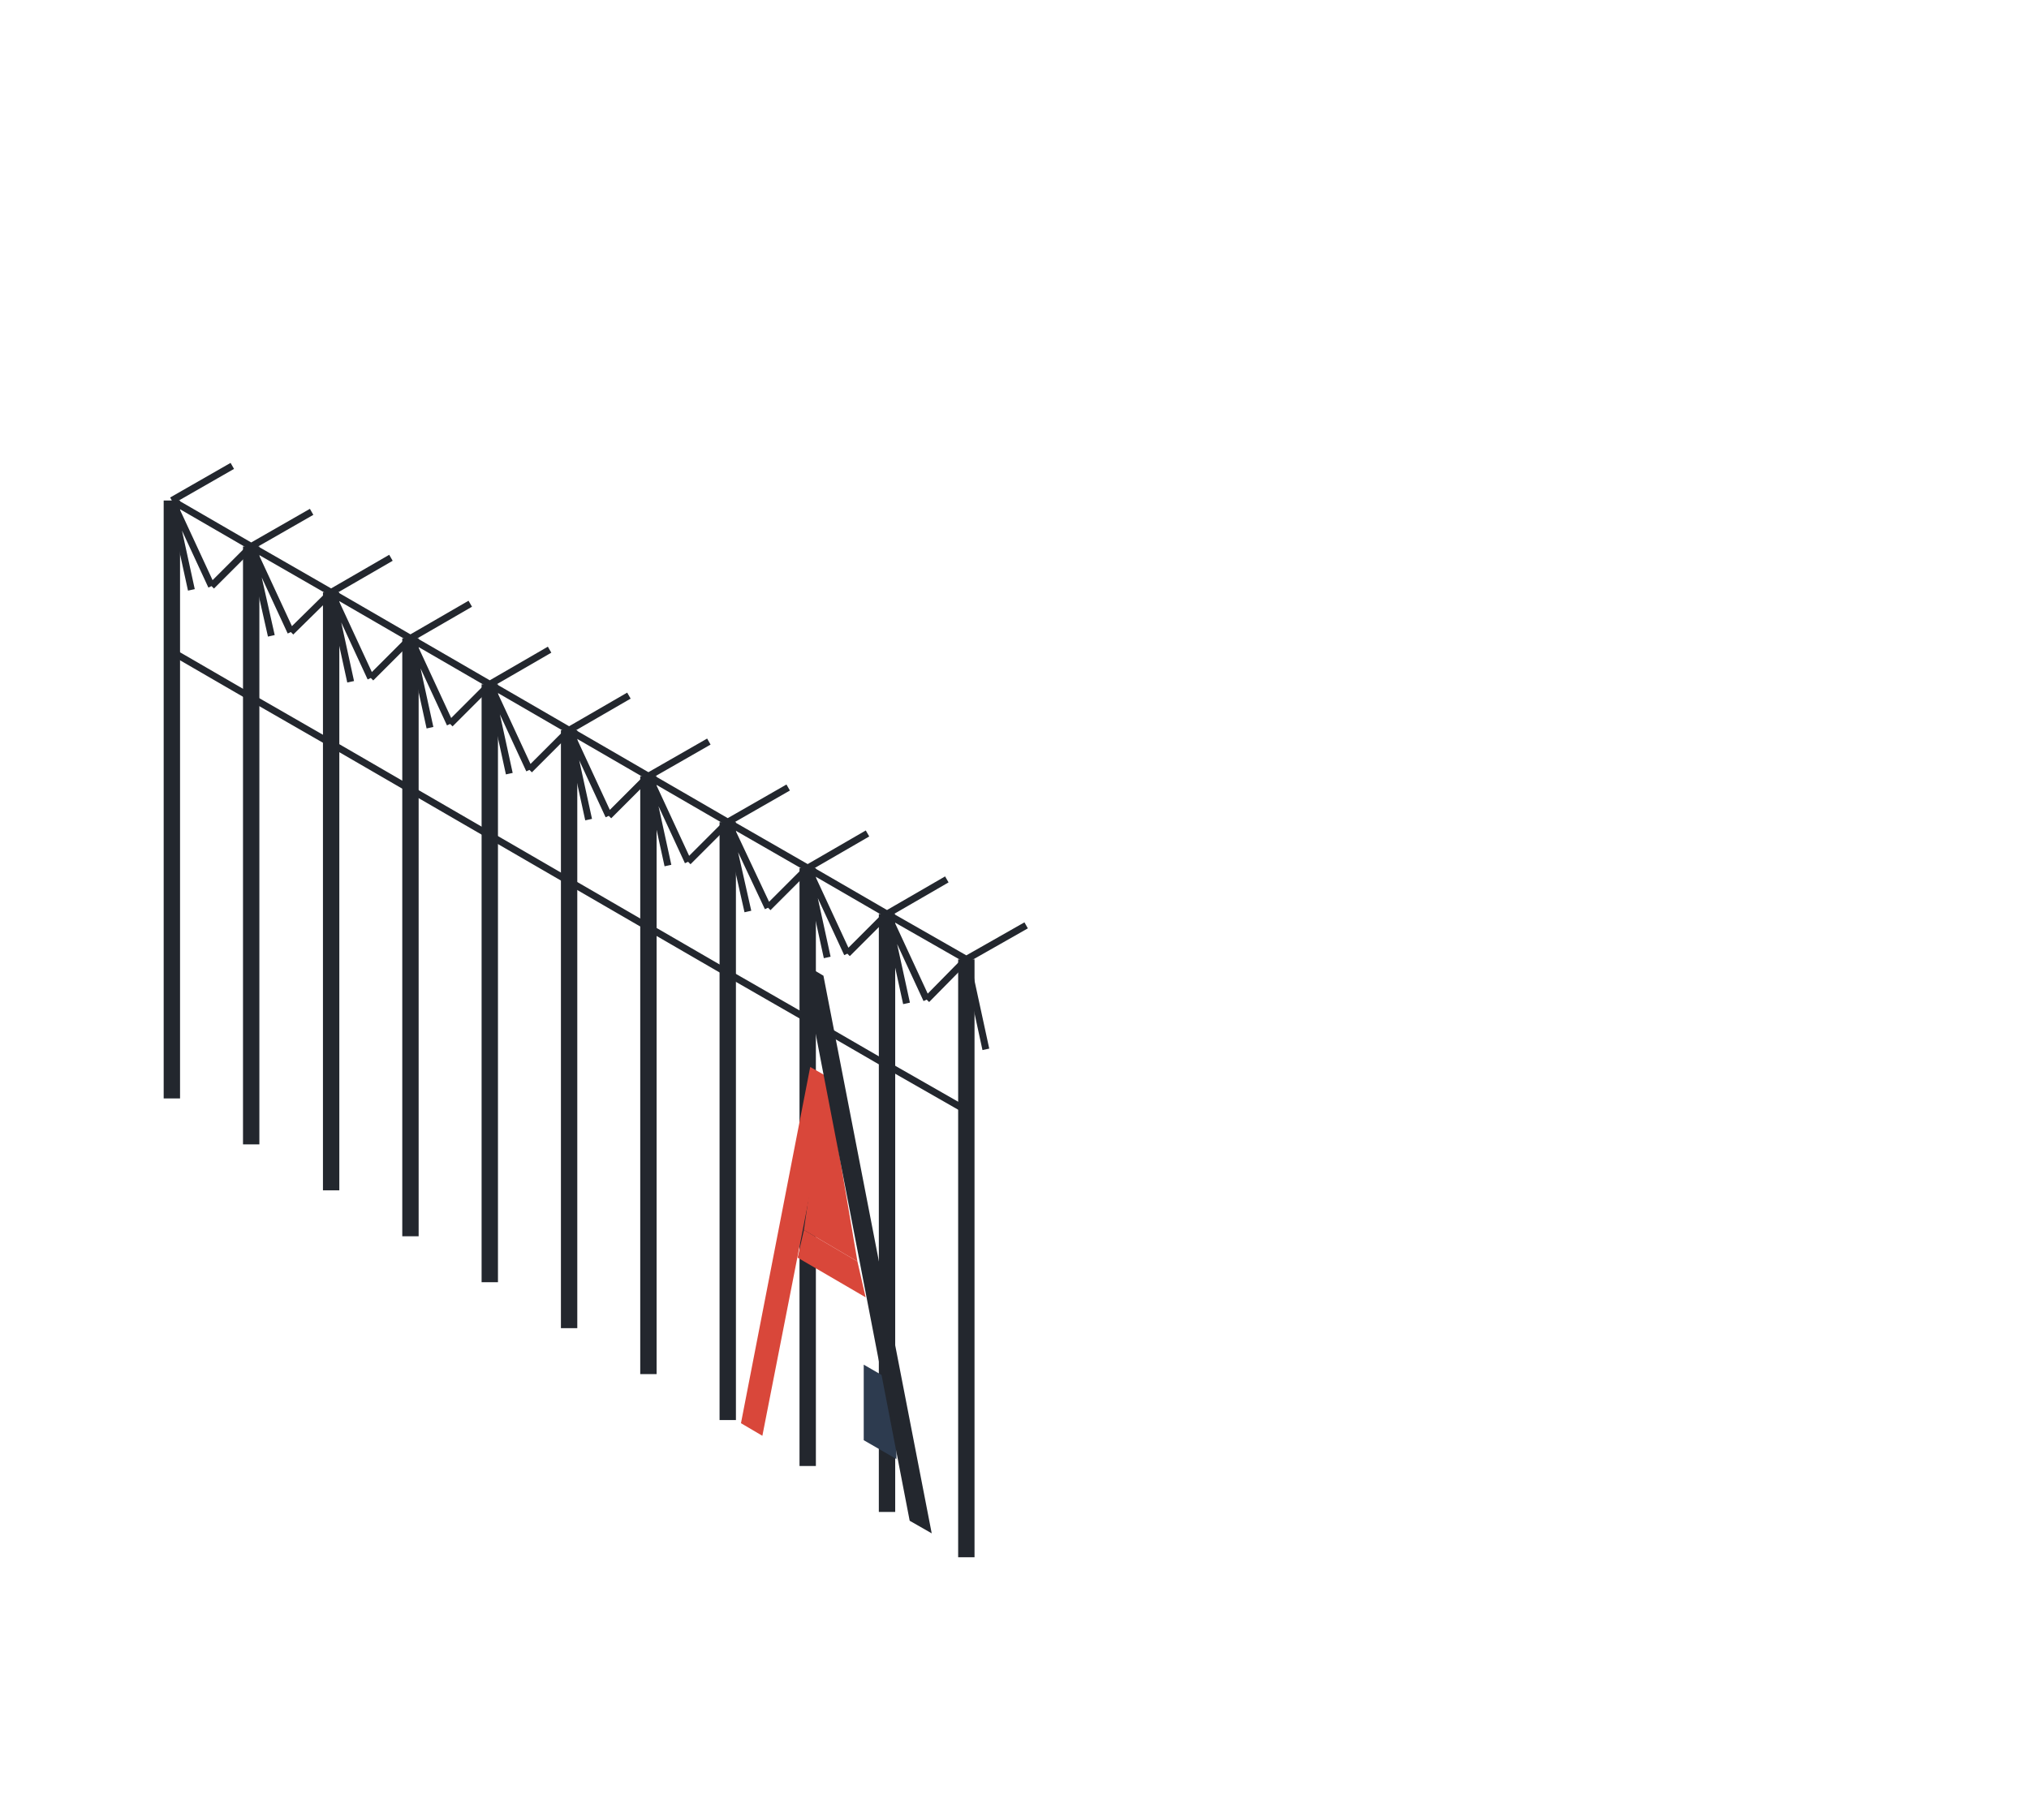
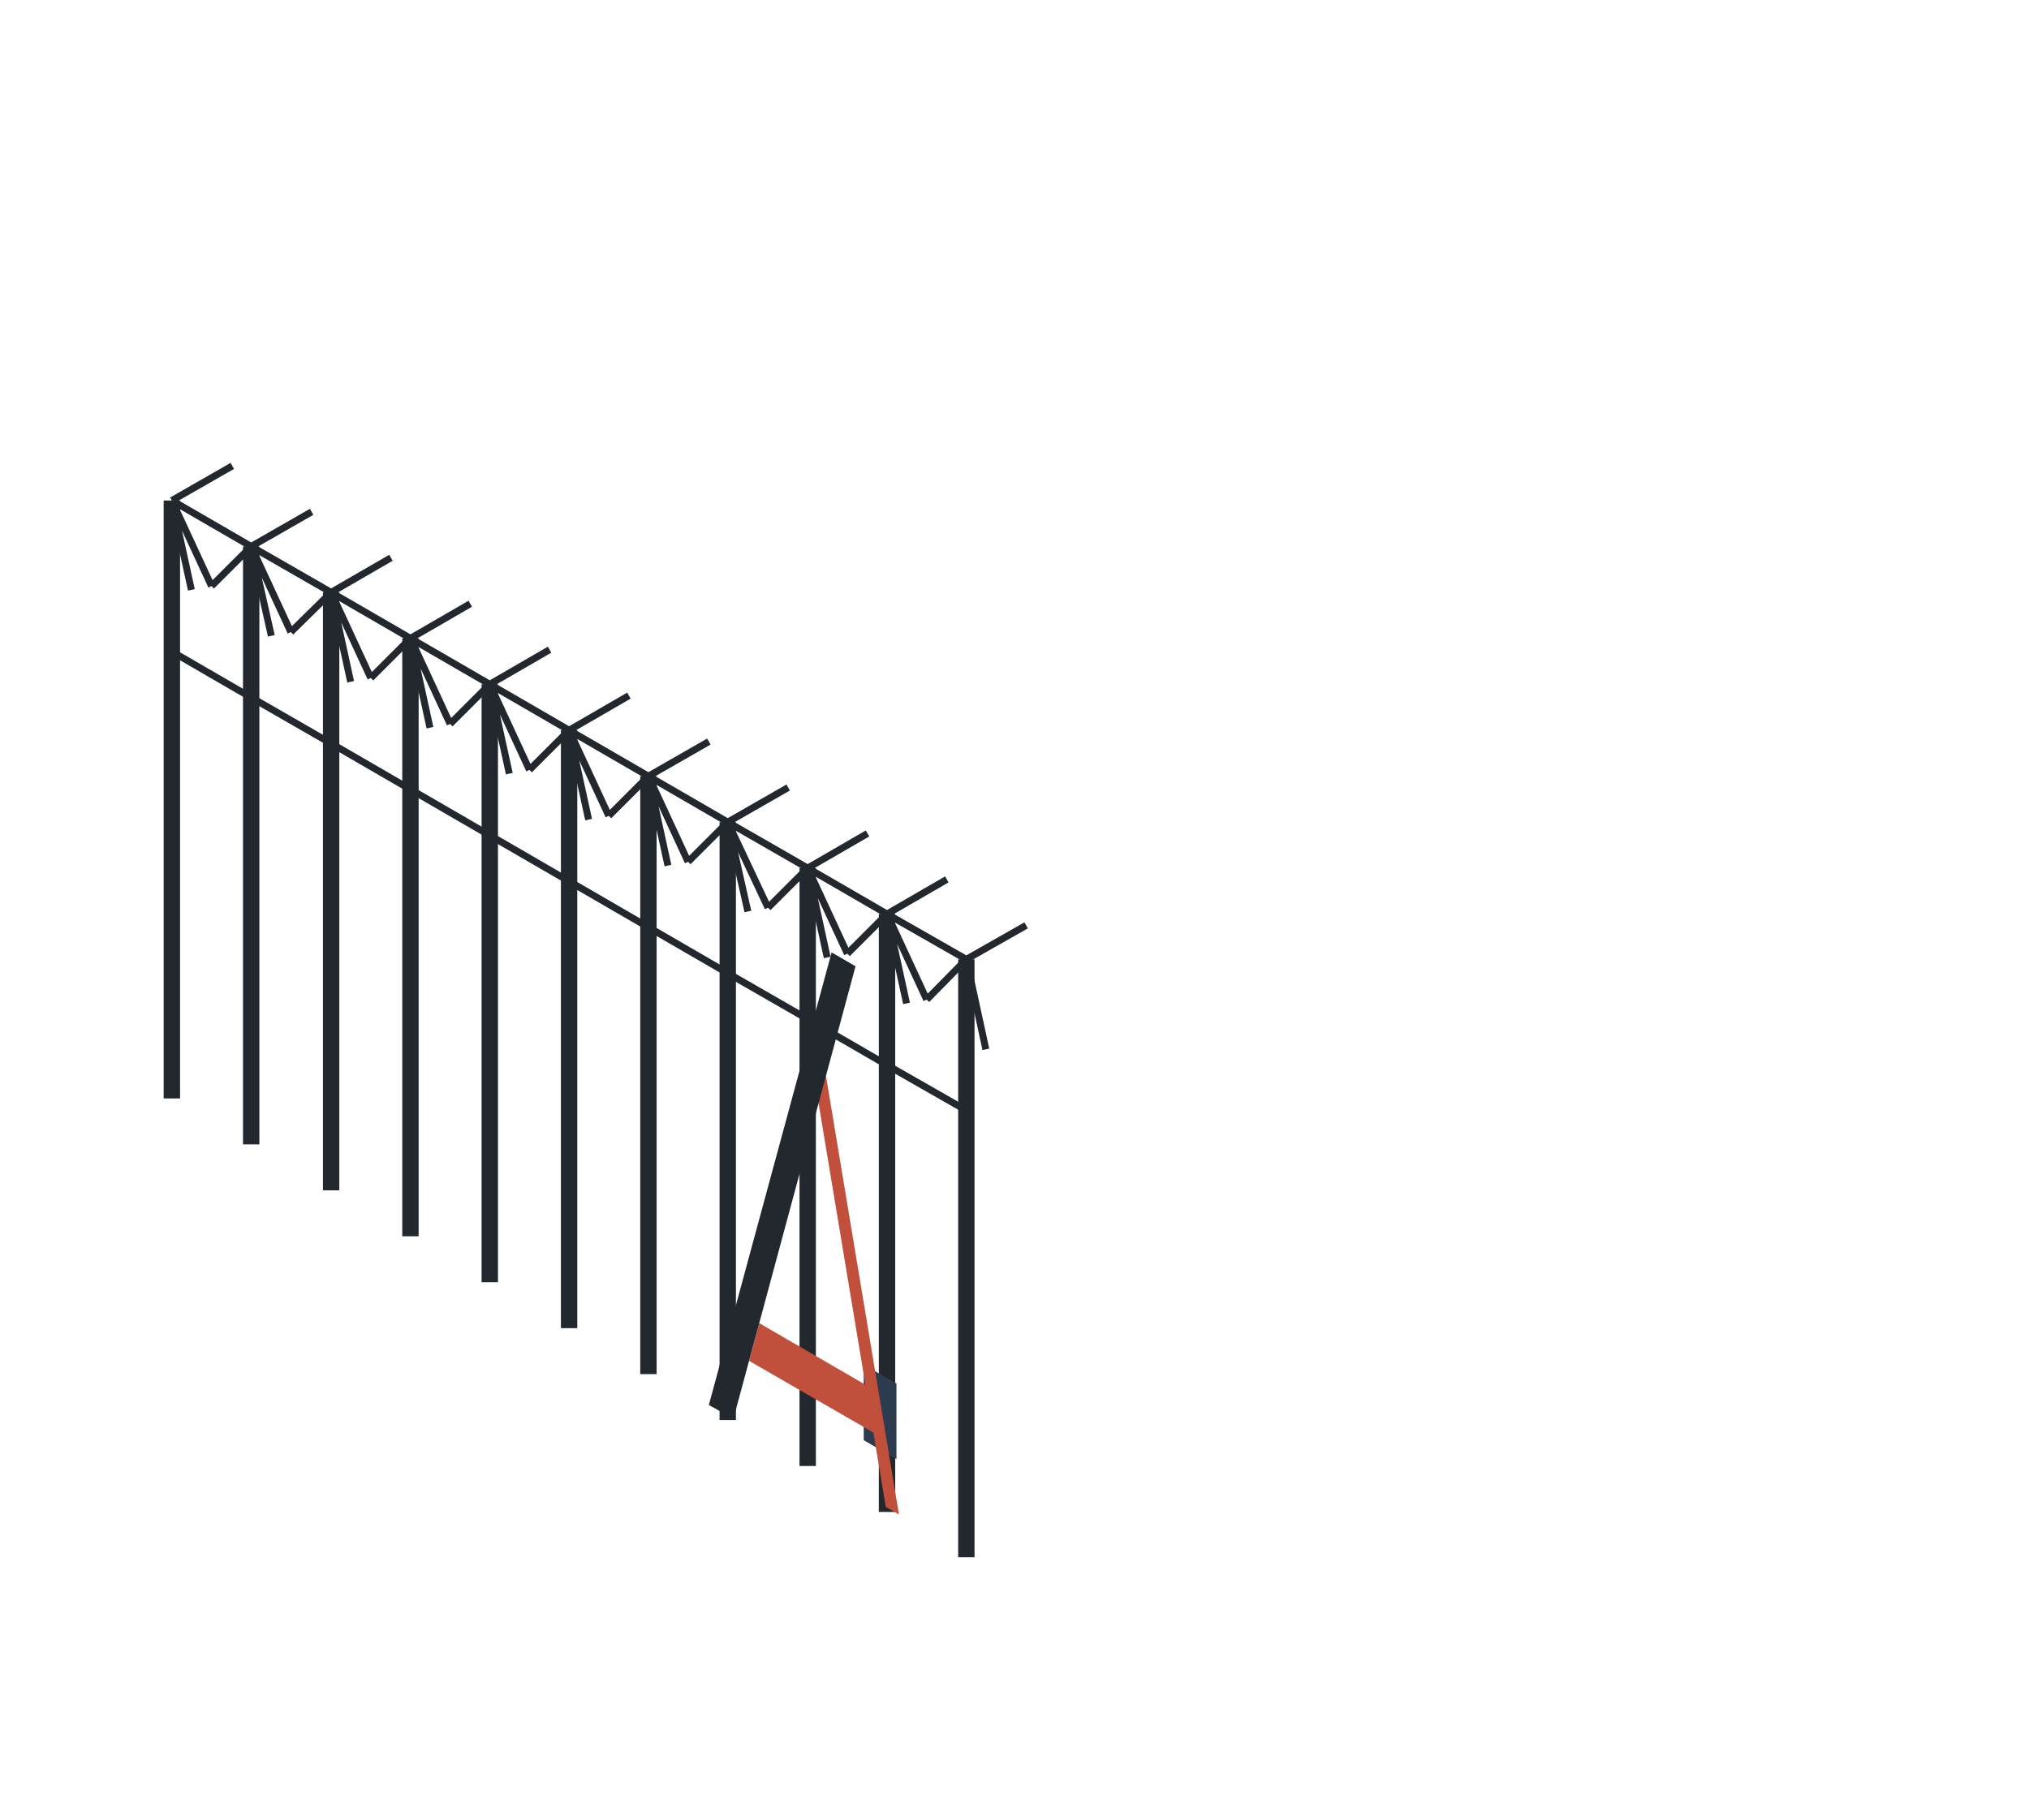
<svg xmlns="http://www.w3.org/2000/svg" viewBox="-260.8 -95.5 322.3 289.1" width="644.5" height="578.2">
  <path d="M-107.3 56.9L-97.8 51.5M-107.3 56.9L-104.2 71.2M-119.9 49.7L-110.4 44.2M-119.9 49.7L-116.8 63.9M-132.5 42.4L-123 36.9M-132.5 42.4L-129.4 56.6M-145.2 35.1L-135.6 29.6M-145.2 35.1L-142 49.3M-157.8 27.8L-148.2 22.3M-157.8 27.8L-154.7 42M-170.4 20.5L-160.9 15M-170.4 20.5L-167.3 34.7M-183 13.2L-173.5 7.7M-183 13.2L-179.9 27.4M-195.6 5.9L-186.1 0.4M-195.6 5.9L-192.5 20.1M-208.2 -1.4L-198.7 -6.9M-208.2 -1.4L-205.1 12.8M-220.9 -8.7L-211.3 -14.2M-220.9 -8.7L-217.7 5.5M-233.5 -16L-223.9 -21.5M-233.5 -16L-230.4 -1.8M-107.3 56.9L-119.9 49.7M-107.3 56.9L-113.6 63.3M-113.6 63.3L-119.9 49.7M-107.3 80.9L-119.9 73.7M-119.9 49.7L-132.5 42.4M-119.9 49.7L-126.2 56M-126.2 56L-132.5 42.4M-119.9 73.7L-132.5 66.4M-132.5 42.4L-145.2 35.1M-132.5 42.4L-138.8 48.7M-138.8 48.7L-145.2 35.1M-132.5 66.4L-145.2 59.1M-145.2 35.1L-157.8 27.8M-145.2 35.1L-151.5 41.4M-151.5 41.4L-157.8 27.8M-145.2 59.1L-157.8 51.8M-157.8 27.8L-170.4 20.5M-157.8 27.8L-164.1 34.1M-164.1 34.1L-170.4 20.5M-157.8 51.8L-170.4 44.5M-170.4 20.5L-183 13.2M-170.4 20.5L-176.7 26.8M-176.7 26.8L-183 13.2M-170.4 44.5L-183 37.2M-183 13.2L-195.6 5.9M-183 13.2L-189.3 19.5M-189.3 19.5L-195.6 5.9M-183 37.2L-195.6 29.9M-195.6 5.9L-208.2 -1.4M-195.6 5.9L-201.9 12.2M-201.9 12.2L-208.2 -1.4M-195.6 29.9L-208.2 22.6M-208.2 -1.4L-220.9 -8.7M-208.2 -1.4L-214.6 4.9M-214.6 4.9L-220.9 -8.7M-208.2 22.6L-220.9 15.3M-220.9 -8.7L-233.5 -16M-220.9 -8.7L-227.2 -2.4M-227.2 -2.4L-233.5 -16M-220.9 15.3L-233.5 8" stroke="#23272E" stroke-width="1.1" fill="none" stroke-linejoin="round" />
  <path d="M-107.3 151.9L-107.3 56.9M-119.9 144.7L-119.9 49.7M-132.5 137.4L-132.5 42.4M-145.2 130.1L-145.2 35.1M-157.8 122.8L-157.8 27.8M-170.4 115.5L-170.4 20.5M-183 108.2L-183 13.2M-195.6 100.9L-195.6 5.9M-208.2 93.6L-208.2 -1.4M-220.9 86.3L-220.9 -8.7M-233.5 79L-233.5 -16" stroke="#23272E" stroke-width="2.6" fill="none" />
  <polygon points="-118.4,136.3 -123.6,133.3 -123.6,121.3 -118.4,124.3" fill="#2D3B4F" />
-   <polygon points="-124.6,104.9 -133.1,99.9 -129.6,75.4" fill="#D9473A" />
-   <polygon points="-123.3,110.6 -134.1,104.3 -133.1,99.9 -124.6,104.9" fill="#D9473A" />
-   <polygon points="-139.7,132.6 -143.1,130.6 -132.1,74 -128.6,76" fill="#D9473A" />
-   <polygon points="-112.8,148.1 -116.3,146.1 -133.4,57.5 -130,59.5" fill="#23272E" />
+   <polygon points="-118,145.1 -120.1,143.9 -131.7,74.2 -129.6,75.4" fill="#C0503B" />
+   <polygon points="-121.7,132.3 -141.8,120.7 -140.2,114.7 -122.8,124.8" fill="#C0503B" />
+   <polygon points="-144.3,129.9 -148.2,127.7 -128.7,55.8 -124.9,58" fill="#23272E" />
</svg>
